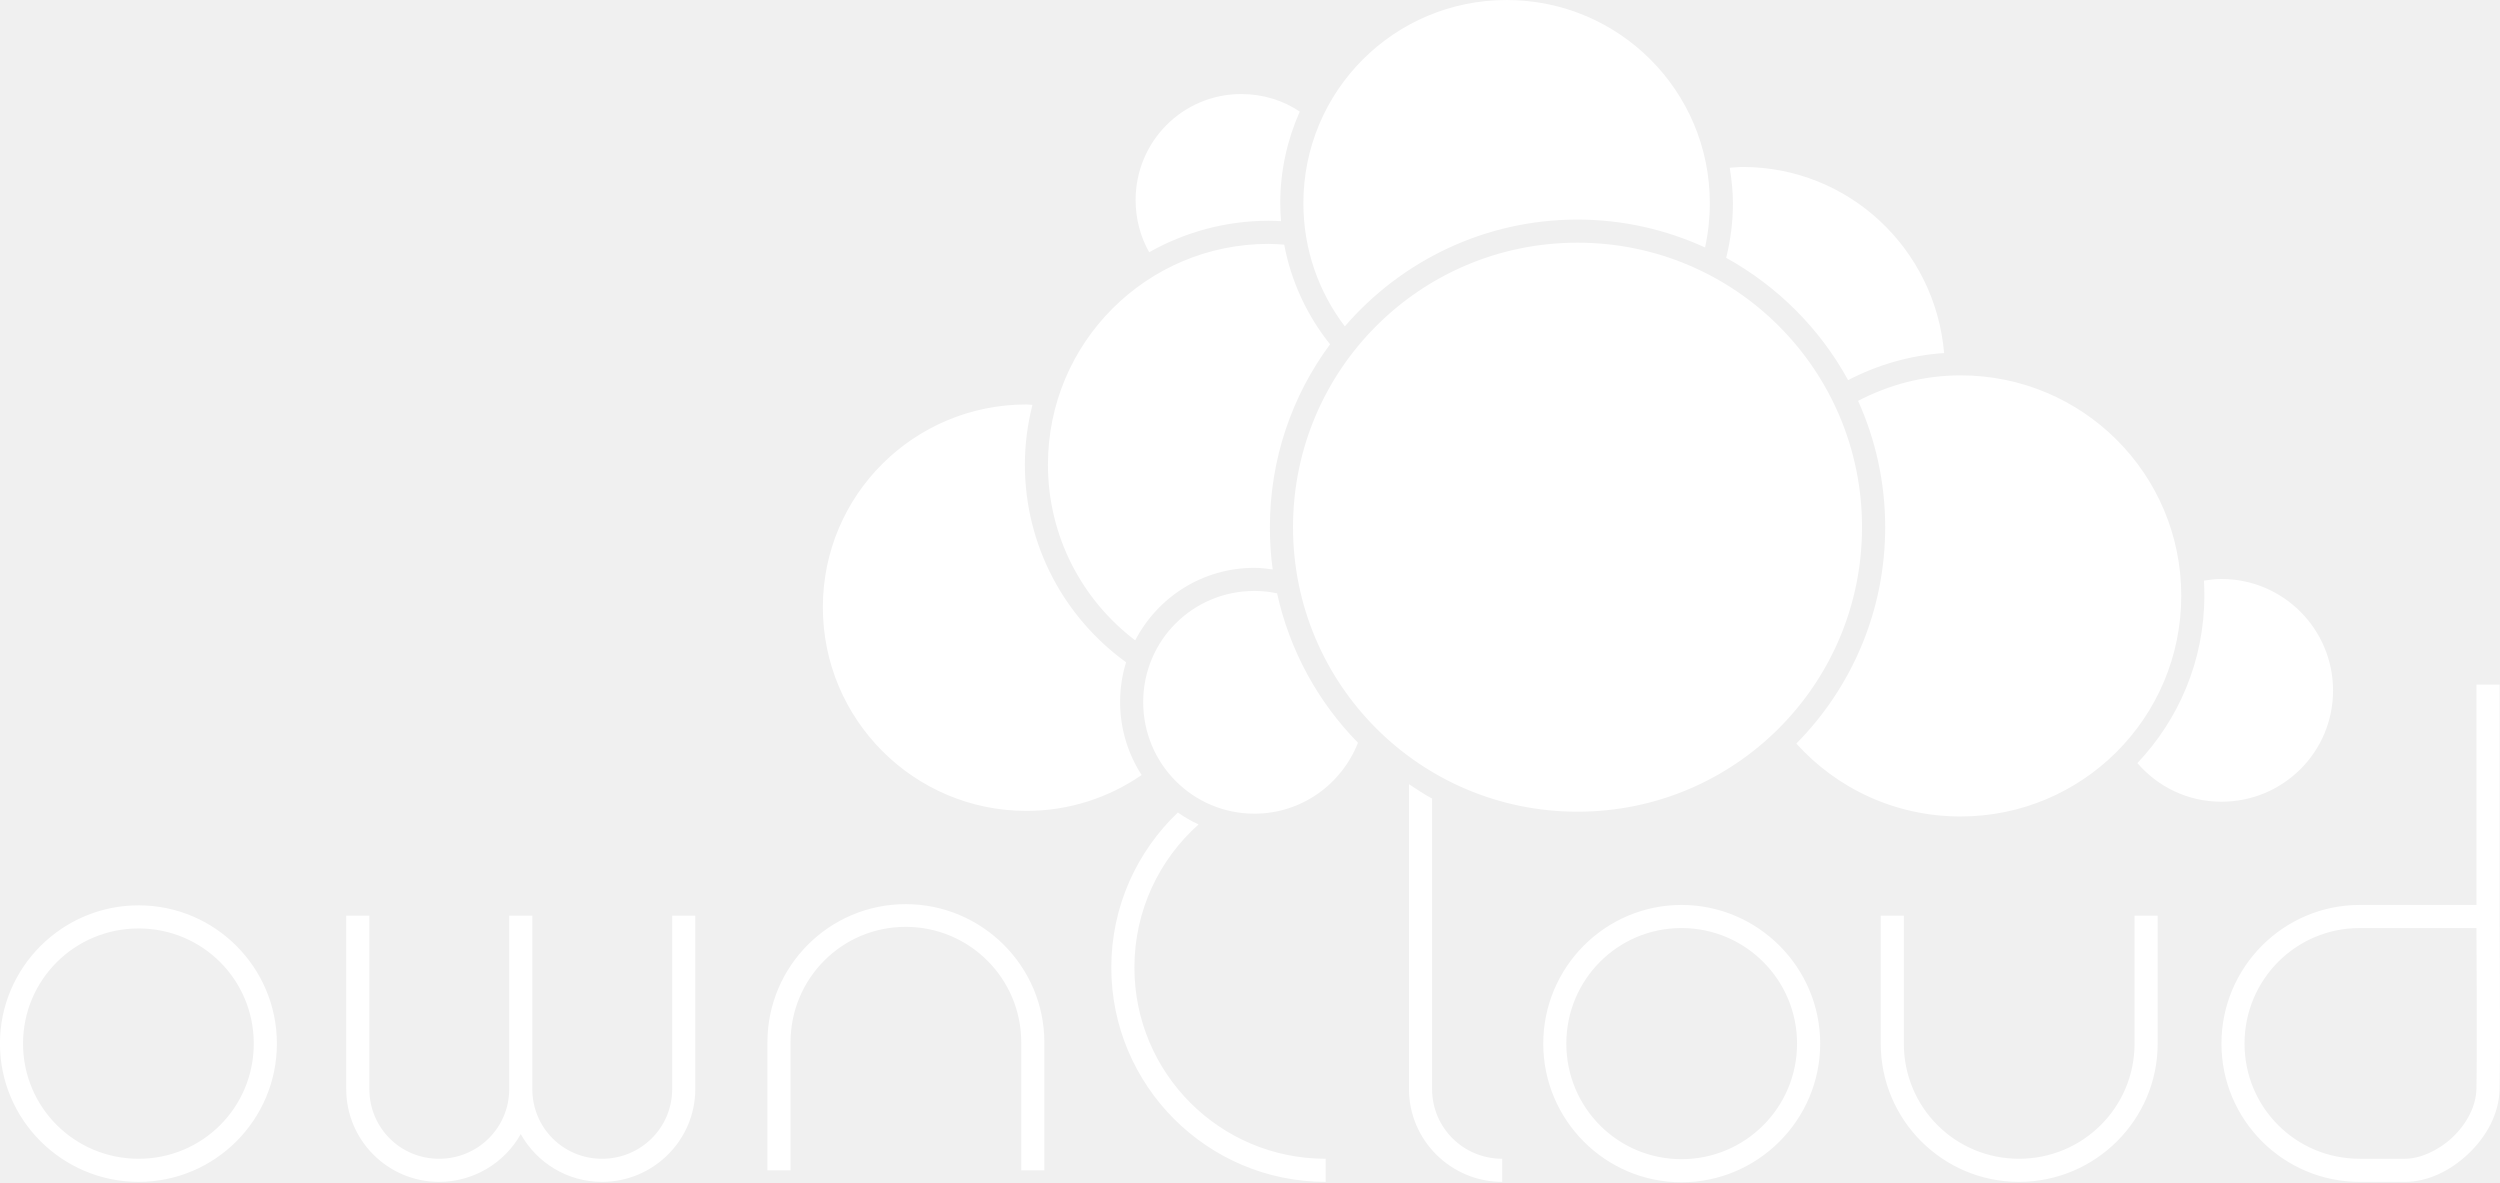
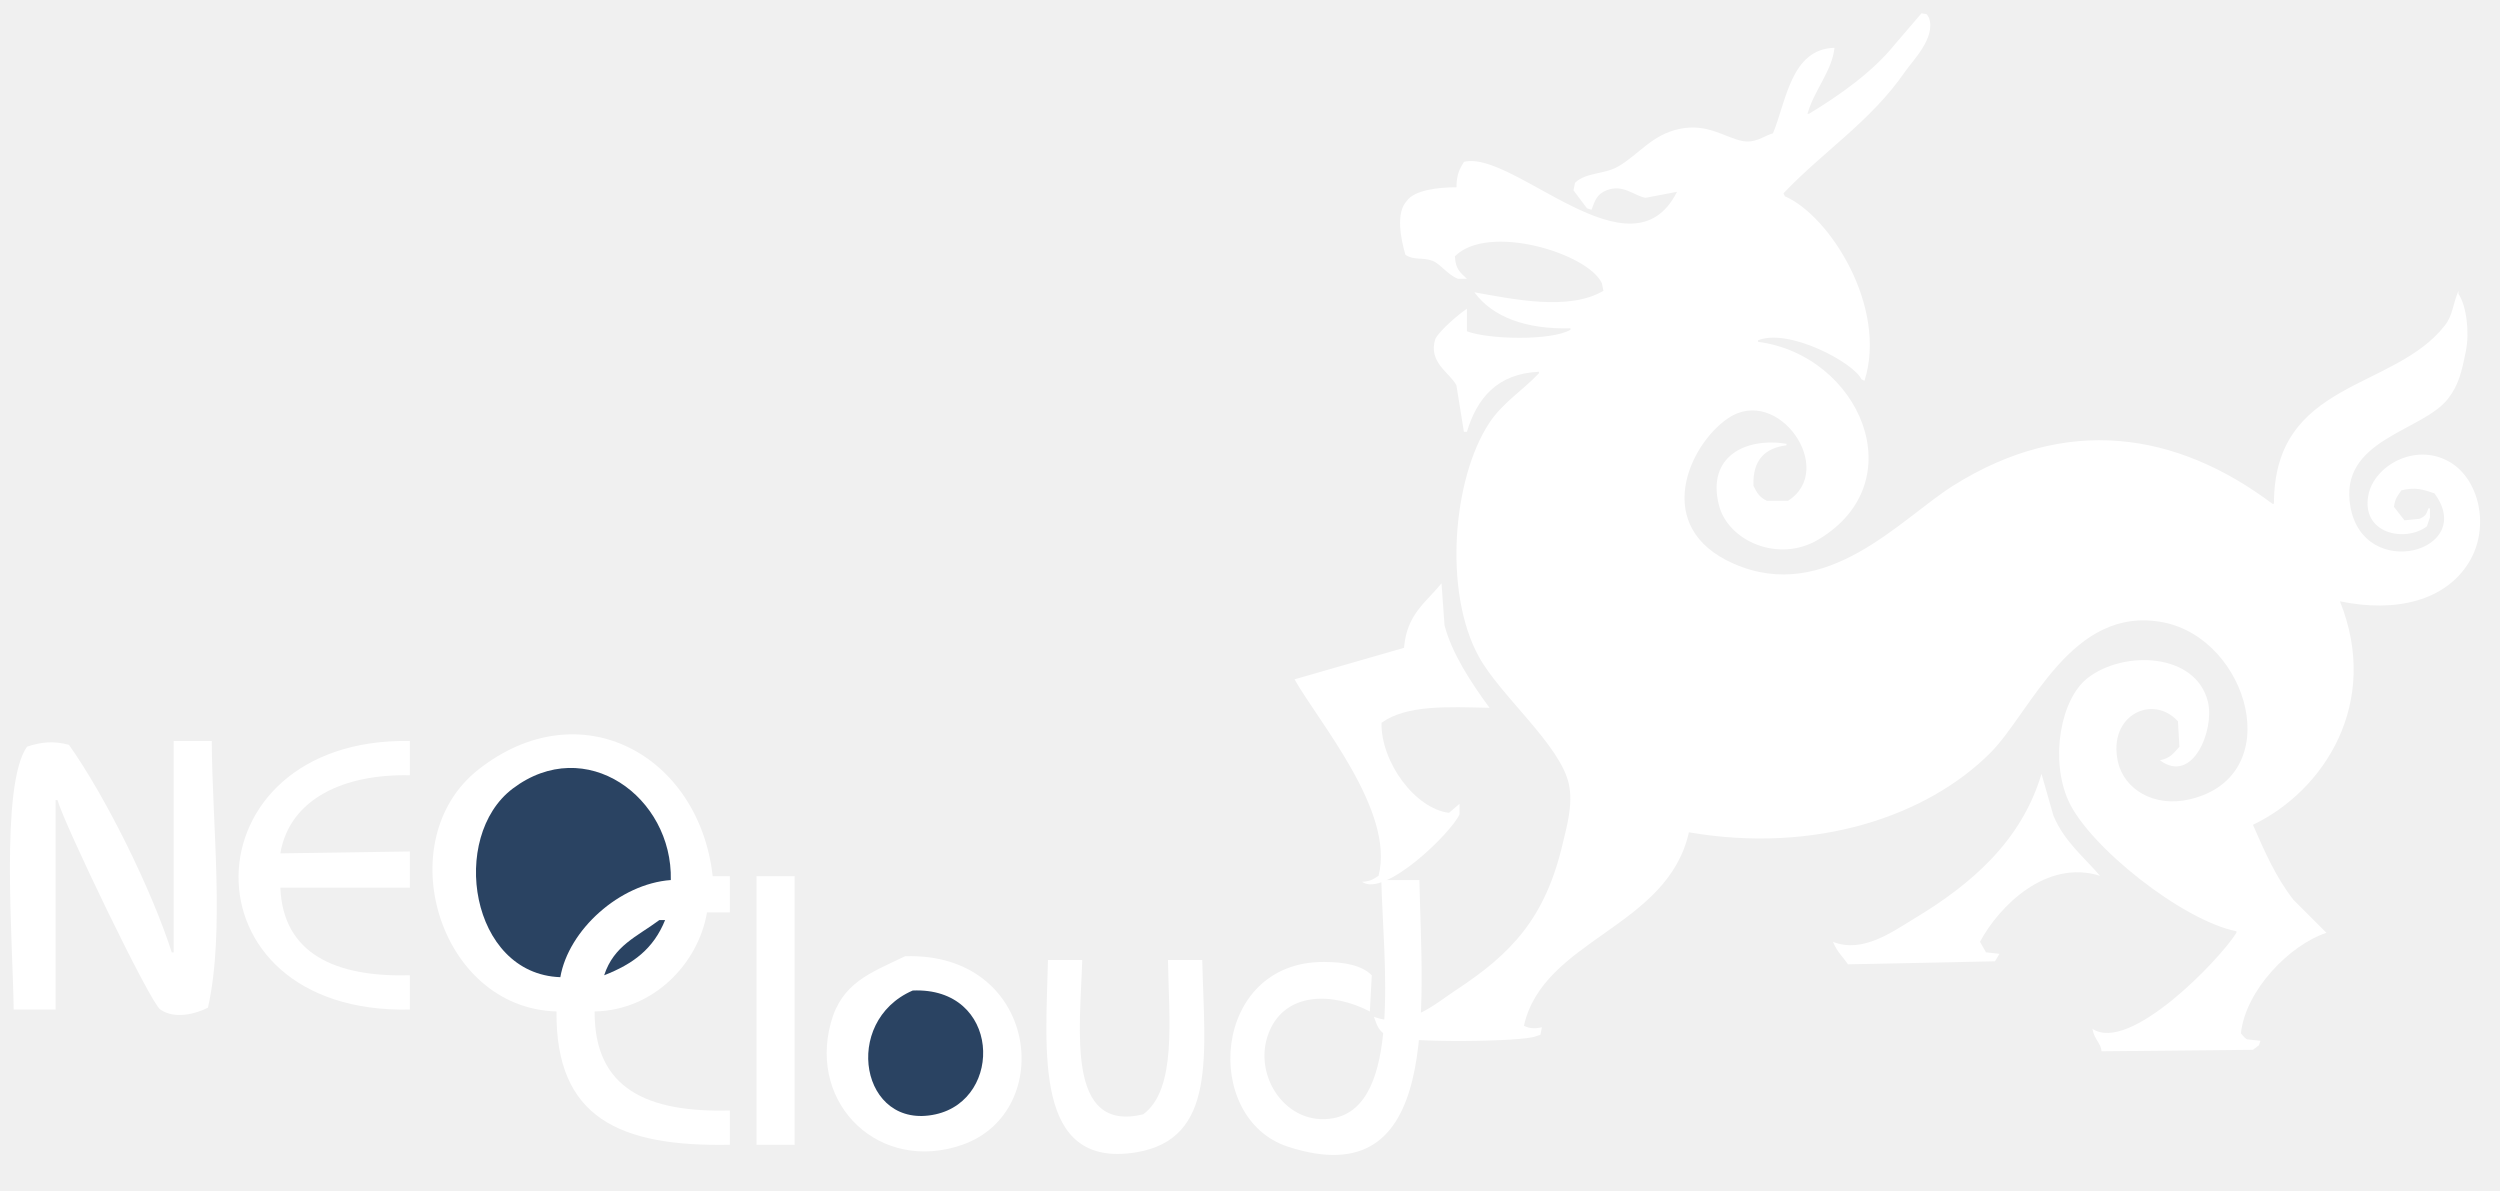
- <svg xmlns="http://www.w3.org/2000/svg" xml:space="preserve" height="118.23" viewBox="0 0 250 118.228" width="250" version="1.1" y="0px" x="0px" enable-background="new 0 0 595.275 311.111">
-   <path style="block-progression:tb;text-indent:0;color:#000000;enable-background:accumulate;text-transform:none" d="m150.66 0c-11.241 0-20.322 9.082-20.322 20.322 0 4.633 1.543 8.898 4.144 12.313 5.643-6.532 13.972-10.679 23.271-10.679 4.55 0 8.864 1.013 12.751 2.789 0.315-1.423 0.478-2.904 0.478-4.423 0.01-11.24-9.08-20.322-20.32-20.322zm-26.539 9.404c-5.854 0-10.56 4.746-10.56 10.599 0 1.895 0.489 3.686 1.355 5.22 3.533-1.993 7.616-3.148 11.954-3.148 0.419 0 0.822 0.017 1.235 0.04-0.047-0.593-0.08-1.188-0.08-1.793 0-3.26 0.708-6.363 1.952-9.165-1.675-1.123-3.683-1.753-5.858-1.753zm50.128 7.292c-0.432 0-0.849 0.053-1.275 0.08 0.184 1.161 0.319 2.334 0.319 3.546 0 1.887-0.24 3.708-0.677 5.459 5.128 2.838 9.387 7.085 12.193 12.233 2.91-1.515 6.157-2.479 9.603-2.71-0.888-10.415-9.517-18.609-20.163-18.609zm-16.497 7.571c-15.729 0-28.451 12.721-28.451 28.451 0 15.729 12.721 28.451 28.451 28.451s28.451-12.723 28.451-28.451c0-15.73-12.722-28.451-28.451-28.451zm-30.882 0.12c-12.203 0-22.076 9.873-22.076 22.076 0 7.184 3.423 13.543 8.727 17.573 2.236-4.313 6.727-7.252 11.914-7.252 0.627 0 1.229 0.076 1.833 0.159-0.19-1.38-0.279-2.792-0.279-4.224 0-6.846 2.228-13.177 6.017-18.29-2.268-2.838-3.891-6.247-4.582-9.962-0.513-0.036-1.032-0.08-1.554-0.08zm69.18 13.149c-3.705 0-7.176 0.946-10.241 2.55 1.74 3.854 2.71 8.131 2.71 12.632 0 8.427-3.388 16.079-8.886 21.637 4.039 4.484 9.899 7.292 16.417 7.292 12.203 0 22.076-9.873 22.076-22.076s-9.873-22.036-22.076-22.036zm-93.403 2.909c-11.241 0-20.362 9.041-20.362 20.282s9.121 20.362 20.362 20.362c4.279 0 8.242-1.333 11.516-3.586-1.353-2.102-2.152-4.616-2.152-7.292 0-1.389 0.205-2.724 0.598-3.985-6.129-4.43-10.121-11.638-10.121-19.764 0-2.065 0.272-4.061 0.757-5.977-0.201-0.006-0.395-0.04-0.598-0.04zm119.5 17.453c-0.6 0-1.18 0.068-1.753 0.159 0.032 0.507 0.04 0.999 0.04 1.514 0 6.482-2.557 12.364-6.694 16.736 2.035 2.367 5.025 3.865 8.408 3.865 6.162 0 11.157-4.955 11.157-11.117 0-6.162-4.995-11.157-11.157-11.157zm-96.71 1.195c-6.162 0-11.118 4.955-11.118 11.117 0 6.162 4.955 11.157 11.118 11.157 4.723 0 8.732-2.947 10.36-7.093-3.973-4.046-6.828-9.208-8.089-14.943-0.738-0.153-1.488-0.239-2.271-0.239zm122.21 9.364v22.036h-11.675c-7.632 0-13.827 6.235-13.827 13.867 0 7.631 6.195 13.827 13.827 13.827h3.387 1.156c2.239 0 4.475-1.087 6.256-2.749s3.141-3.964 3.188-6.535c0.08-4.412 0-17.254 0-17.254v-0.558-22.633h-2.311zm-106.75 9.962v30.483c0 5.123 4.201 9.284 9.324 9.284v-2.311c-3.877 0-7.013-3.097-7.013-6.973v-29.049c-0.805-0.432-1.551-0.934-2.311-1.435zm-23.112 2.829c-4.093 3.906-6.655 9.405-6.655 15.501 0 11.827 9.612 21.438 21.438 21.438v-2.311c-10.579 0-19.127-8.547-19.127-19.127 0-5.691 2.484-10.805 6.415-14.305-0.735-0.339-1.415-0.735-2.072-1.195zm-27.216 9.165c-7.632 0-13.827 6.195-13.827 13.827v12.791h2.311v-12.791c0-6.385 5.131-11.556 11.516-11.556 6.386 0 11.556 5.171 11.556 11.556v12.791h2.311v-12.791c0-7.632-6.234-13.827-13.867-13.827zm77.583 0.08c-7.633 0-13.827 6.234-13.827 13.867s6.194 13.867 13.827 13.867c7.633 0 13.867-6.234 13.867-13.867s-6.234-13.867-13.867-13.867zm-154.29 0.04c-7.632 0-13.867 6.195-13.867 13.827 0 7.632 6.235 13.827 13.867 13.827s13.827-6.195 13.827-13.827c0-7.632-6.195-13.827-13.827-13.827zm20.761 1.036v17.334c0 5.123 4.162 9.284 9.284 9.284 3.491 0 6.572-1.93 8.169-4.782 1.586 2.851 4.638 4.782 8.129 4.782 5.123 0 9.324-4.161 9.324-9.284v-17.334h-2.311v17.334c0 3.876-3.137 6.973-7.013 6.973s-6.973-3.097-6.973-6.973v-17.334h-2.311v17.334c0 3.877-3.135 6.973-7.013 6.973-3.875 0-6.973-3.097-6.973-6.973v-17.334h-2.311zm153.45 0v12.791c0 7.631 6.195 13.827 13.827 13.827 7.632 0 13.867-6.196 13.867-13.827v-12.791h-2.311v12.791c0 6.384-5.171 11.516-11.556 11.516-6.385 0-11.516-5.132-11.516-11.516v-12.791h-2.311zm-19.924 1.235c6.386 0 11.556 5.17 11.556 11.556 0 6.386-5.17 11.556-11.556 11.556-6.386 0-11.516-5.17-11.516-11.556 0-6.386 5.13-11.556 11.516-11.556zm67.821 0h11.675c0.009 1.527 0.073 12.046 0 16.059-0.033 1.786-1.012 3.578-2.431 4.901-1.419 1.324-3.254 2.112-4.702 2.112h-4.543c-6.385 0-11.516-5.132-11.516-11.516 0-6.385 5.131-11.556 11.516-11.556zm-222.11 0.04c6.385 0 11.516 5.131 11.516 11.516s-5.131 11.516-11.516 11.516-11.556-5.131-11.556-11.516 5.171-11.516 11.556-11.516z" fill="#fff" />
+ <svg xmlns="http://www.w3.org/2000/svg" version="1.1" id="Layer_1" x="0px" y="0px" width="252px" height="120px" viewBox="0 0 252 120" enable-background="new 0 0 252 120" xml:space="preserve">
+   <path fill="#ffffff" d="M146.814,18.881c-0.002-1.253,0.299-1.837,0.756-2.57c5.009-1.21,16.892,12.139,21.472,3.024  c-1.06,0.202-2.117,0.403-3.176,0.605c-1.171-0.203-2.235-1.418-3.931-0.756c-0.969,0.397-1.145,0.984-1.513,1.965  c-0.151-0.05-0.303-0.101-0.454-0.151c-0.453-0.605-0.906-1.21-1.361-1.814c0.052-0.252,0.103-0.504,0.151-0.756  c1.119-1.082,2.948-0.823,4.386-1.664c2.068-1.21,3.396-3.215,6.199-3.78c2.756-0.555,4.475,0.829,6.198,1.21  c1.39,0.307,2.216-0.489,3.176-0.756c1.335-3.206,1.812-8.515,6.199-8.619c-0.241,2.336-2.04,4.243-2.722,6.653  c0.051,0,0.101,0,0.15,0c3.062-1.847,6.426-4.227,8.618-6.955c0.906-1.059,1.813-2.117,2.722-3.175  c0.686,0.13,0.451-0.018,0.756,0.454c0.711,1.996-1.599,4.257-2.42,5.443c-3.475,5.028-8.158,7.946-12.246,12.247  c0.052,0.101,0.102,0.202,0.15,0.302c4.557,1.986,10.361,11.216,8.016,18.598c-0.103-0.051-0.202-0.101-0.303-0.152  c-0.805-1.706-7.351-5.186-10.434-3.931c0,0.05,0,0.101,0,0.151c10.234,1.342,15.859,14.153,6.048,19.958  c-3.979,2.355-9.056,0.128-9.979-3.477c-1.27-4.955,2.729-6.869,6.805-6.199c0,0.05,0,0.101,0,0.151  c-2.167,0.271-3.432,1.488-3.326,4.083c0.344,0.718,0.627,1.175,1.359,1.512c0.707,0,1.412,0,2.117,0  c4.955-3.137-0.986-11.751-6.049-8.315c-3.939,2.676-7.74,11.023,0.605,14.667c9.337,4.075,16.813-4.548,22.074-7.863  c11.386-7.171,22.502-5.48,32.207,1.815c0.051,0,0.102,0,0.15,0c-0.015-12.491,12.113-11.376,17.236-17.993  c0.799-1.032,0.783-2.1,1.361-3.478c0,0.101,0,0.202,0,0.303c0.818,1.2,1.127,3.906,0.754,5.746  c-0.434,2.154-0.726,3.438-1.813,4.838c-2.593,3.33-11.055,4.063-9.829,10.887c1.369,7.621,12.8,4.48,8.468-1.361  c-1.19-0.405-1.949-0.638-3.326-0.303c-0.387,0.565-0.627,0.769-0.756,1.664c0.354,0.454,0.705,0.907,1.059,1.36  c0.504-0.05,1.008-0.1,1.512-0.151c0.598-0.275,0.68-0.413,0.906-1.059c0.052,0,0.102,0,0.152,0c0,0.303,0,0.604,0,0.907  c-0.102,0.302-0.203,0.604-0.303,0.907c-2.176,1.659-6.678,0.761-5.897-3.175c0.581-2.929,4.713-5.308,8.166-3.327  c3.012,1.728,4.126,6.599,1.966,10.131c-2.357,3.853-7.34,5.109-13.004,3.931c4.13,10.27-1.622,19.109-8.77,22.529  c1.209,2.778,2.346,5.332,4.082,7.559c1.107,1.109,2.217,2.219,3.326,3.328c-3.675,1.201-8.152,5.766-8.619,10.129  c0.244,0.26,0.284,0.393,0.605,0.605c0.453,0.049,0.906,0.1,1.361,0.149c-0.051,0.151-0.103,0.303-0.152,0.453  c-0.201,0.151-0.403,0.303-0.604,0.455c-5.091,0.051-10.183,0.1-15.271,0.149c-0.016-0.781-0.713-1.147-0.908-2.268  c3.738,2.514,12.811-6.951,14.516-9.676c0-0.053,0-0.104,0-0.152c-5.467-1.098-14.844-8.539-16.935-13.154  c-1.858-4.106-0.834-10.248,1.966-12.397c3.643-2.8,10.885-2.525,12.096,2.418c0.687,2.795-1.515,8.377-4.838,5.897  c1.07-0.219,1.368-0.713,1.965-1.361c-0.049-0.856-0.101-1.713-0.15-2.569c-2.527-2.783-7.098-0.623-6.048,4.082  c0.614,2.754,3.62,4.644,7.259,3.778c9.882-2.344,5.908-16.188-2.723-17.84c-9.223-1.768-13.317,9.07-17.389,13.154  c-6.406,6.426-17.697,10.205-30.392,8.014c-2.158,9.652-14.681,10.765-16.631,19.504c0.559,0.281,1.083,0.308,1.813,0.152  c-0.052,0.25-0.101,0.504-0.15,0.756c-0.151,0.051-0.303,0.101-0.454,0.15c-1.32,0.57-13.175,0.697-14.818,0  c-0.97-0.395-1.161-0.957-1.512-1.965c3.381,1.268,6.163-1.307,8.315-2.723c5.549-3.648,8.987-7.24,10.735-14.816  c0.337-1.465,1.052-3.807,0.604-5.898c-0.844-3.949-6.887-8.889-9.072-12.852c-3.6-6.523-2.653-17.98,1.059-23.587  c1.356-2.048,3.357-3.251,4.99-4.99c0-0.051,0-0.101,0-0.151c-4.238,0.188-6.244,2.707-7.258,6.048c-0.102,0-0.202,0-0.303,0  c-0.252-1.562-0.504-3.125-0.756-4.687c-0.646-1.262-2.896-2.312-2.117-4.687c0.453-0.858,2.342-2.48,3.176-3.024  c0,0.755,0,1.512,0,2.268c2.18,0.829,8.497,0.978,10.434-0.151c0-0.051,0-0.101,0-0.151c-4.438,0.125-7.854-1.125-9.678-3.628  c3.874,0.689,9.541,1.911,13.004-0.152c-0.051-0.251-0.102-0.503-0.152-0.756c-1.398-3.033-11.469-6.091-14.816-2.721  c0.055,1.31,0.539,1.625,1.21,2.268c-0.304,0-0.604,0-0.907,0c-1.059-0.422-1.785-1.521-2.57-1.815  c-1.013-0.378-1.834-0.014-2.722-0.604c-0.462-1.581-1.005-4.246,0.151-5.443C142.572,19.155,145.025,18.868,146.814,18.881z" />
+   <path fill="#ffffff" d="M145.305,58.798c0.1,1.411,0.2,2.823,0.303,4.235c0.746,2.842,2.677,5.779,4.535,8.314  c-4.178-0.091-8.348-0.32-10.888,1.512c-0.067,3.969,3.405,8.668,6.806,9.074c0.354-0.304,0.705-0.607,1.059-0.91  c0,0.104,0,0.203,0,0.303c0,0.254,0,0.504,0,0.756c-0.83,1.875-7.569,8.428-9.828,6.805c0.896-0.061,1.115-0.268,1.663-0.604  c1.694-6.494-6.072-15.548-8.468-19.808c3.68-1.059,7.359-2.115,11.037-3.174C141.818,61.889,143.691,60.785,145.305,58.798z" />
+   <path fill="#ffffff" d="M205.783,78c0.402,1.412,0.808,2.822,1.209,4.234c1.1,2.602,3.009,4.088,4.688,6.047  c-5.408-1.697-10.158,3.035-12.097,6.654c0.202,0.354,0.403,0.705,0.604,1.059c0.453,0.049,0.908,0.1,1.36,0.15  c-0.149,0.252-0.302,0.504-0.452,0.756c-4.939,0.1-9.881,0.203-14.818,0.303c-0.563-0.824-1.073-1.209-1.512-2.268  c2.998,1.205,6.025-1.037,8.314-2.418C198.652,89.156,203.764,84.803,205.783,78z" />
+   <path fill="#ffffff" d="M73.57,88.324c0,1.215,0,2.433,0,3.648c-0.769,0-1.536,0-2.305,0c-0.873,5.15-5.376,9.873-11.328,9.983  c-0.042,7.832,5.347,10.198,13.632,9.983c0,1.15,0,2.304,0,3.455c-11.153,0.213-17.576-2.731-17.473-13.438  c-11.918-0.342-16.894-17.287-7.872-24.386c10.268-8.077,22.245-1.463,23.616,10.753C72.418,88.324,72.994,88.324,73.57,88.324z" />
+   <path fill="#ffffff" d="M17.506,74.691c1.28,0,2.561,0,3.84,0c0.04,8.434,1.336,19.215-0.384,26.881c-1.24,0.633-3.336,1.193-4.8,0.191  c-1.06-0.727-9.758-18.848-10.368-21.119c-0.064,0-0.128,0-0.192,0c0,7.039,0,14.08,0,21.119c-1.408,0-2.816,0-4.224,0  c-0.07-6.672-1.386-22.634,1.344-26.496c1.393-0.47,2.649-0.613,4.224-0.191c3.684,5.176,8.344,14.596,10.368,20.928  c0.064,0,0.128,0,0.192,0C17.506,88.9,17.506,81.795,17.506,74.691z" />
+   <path fill="#ffffff" d="M41.314,74.691c0,1.151,0,2.305,0,3.457c-6.642-0.146-12.118,2.362-13.056,7.871  c4.352-0.063,8.705-0.127,13.056-0.191c0,1.217,0,2.432,0,3.648c-4.352,0-8.705,0-13.056,0c0.273,6.67,5.549,9.032,13.056,8.832  c0,1.15,0,2.303,0,3.455C17.941,102.275,18.636,74.299,41.314,74.691z" />
+   <path fill="#2a4362" d="M67.618,88.709c0.195-8.369-8.589-14.773-15.937-9.217c-6.41,4.848-4.299,18.689,4.8,19.008  C57.308,93.734,62.456,89.085,67.618,88.709z" />
+   <path fill="#ffffff" d="M76.258,88.324c1.28,0,2.561,0,3.841,0c0,9.023,0,18.049,0,27.072c-1.28,0-2.561,0-3.841,0  C76.258,106.373,76.258,97.348,76.258,88.324z" />
+   <path fill="#ffffff" d="M139.234,88.709c1.279,0,2.561,0,3.84,0c0.277,12.869,2.252,31.932-13.248,26.879  c-8.724-2.844-7.707-18.688,3.648-18.623c2.036,0.012,3.78,0.314,4.801,1.344c-0.064,1.215-0.129,2.433-0.193,3.648  c-3.76-1.955-8.537-1.998-10.176,2.111c-1.729,4.334,1.768,9.553,6.529,8.641C141.344,111.383,139.438,96.928,139.234,88.709z" />
+   <path fill="#2a4362" d="M66.466,92.74c-2.284,1.697-4.58,2.559-5.567,5.568c2.931-1.146,4.97-2.658,6.144-5.568  C66.85,92.74,66.658,92.74,66.466,92.74z" />
+   <path fill="#ffffff" d="M91.234,96.389c13.413-0.438,15.336,15.666,5.76,19.008c-8.261,2.884-15.5-3.987-13.248-12.287  C84.846,99.055,87.714,98.084,91.234,96.389z" />
+   <path fill="#ffffff" d="M105.635,96.771c1.151,0,2.303,0,3.455,0c-0.223,7.11-1.647,17.438,6.145,15.553  c3.417-2.528,2.588-9.617,2.496-15.553c1.152,0,2.305,0,3.456,0c0.214,9.438,1.545,18.071-6.72,19.393  C104.119,117.816,105.436,105.82,105.635,96.771z" />
+   <path fill="#2a4362" d="M92.002,99.844c-7.215,3.127-5.214,14.135,2.305,12.48C101.211,110.805,100.851,99.468,92.002,99.844z" />
</svg>
